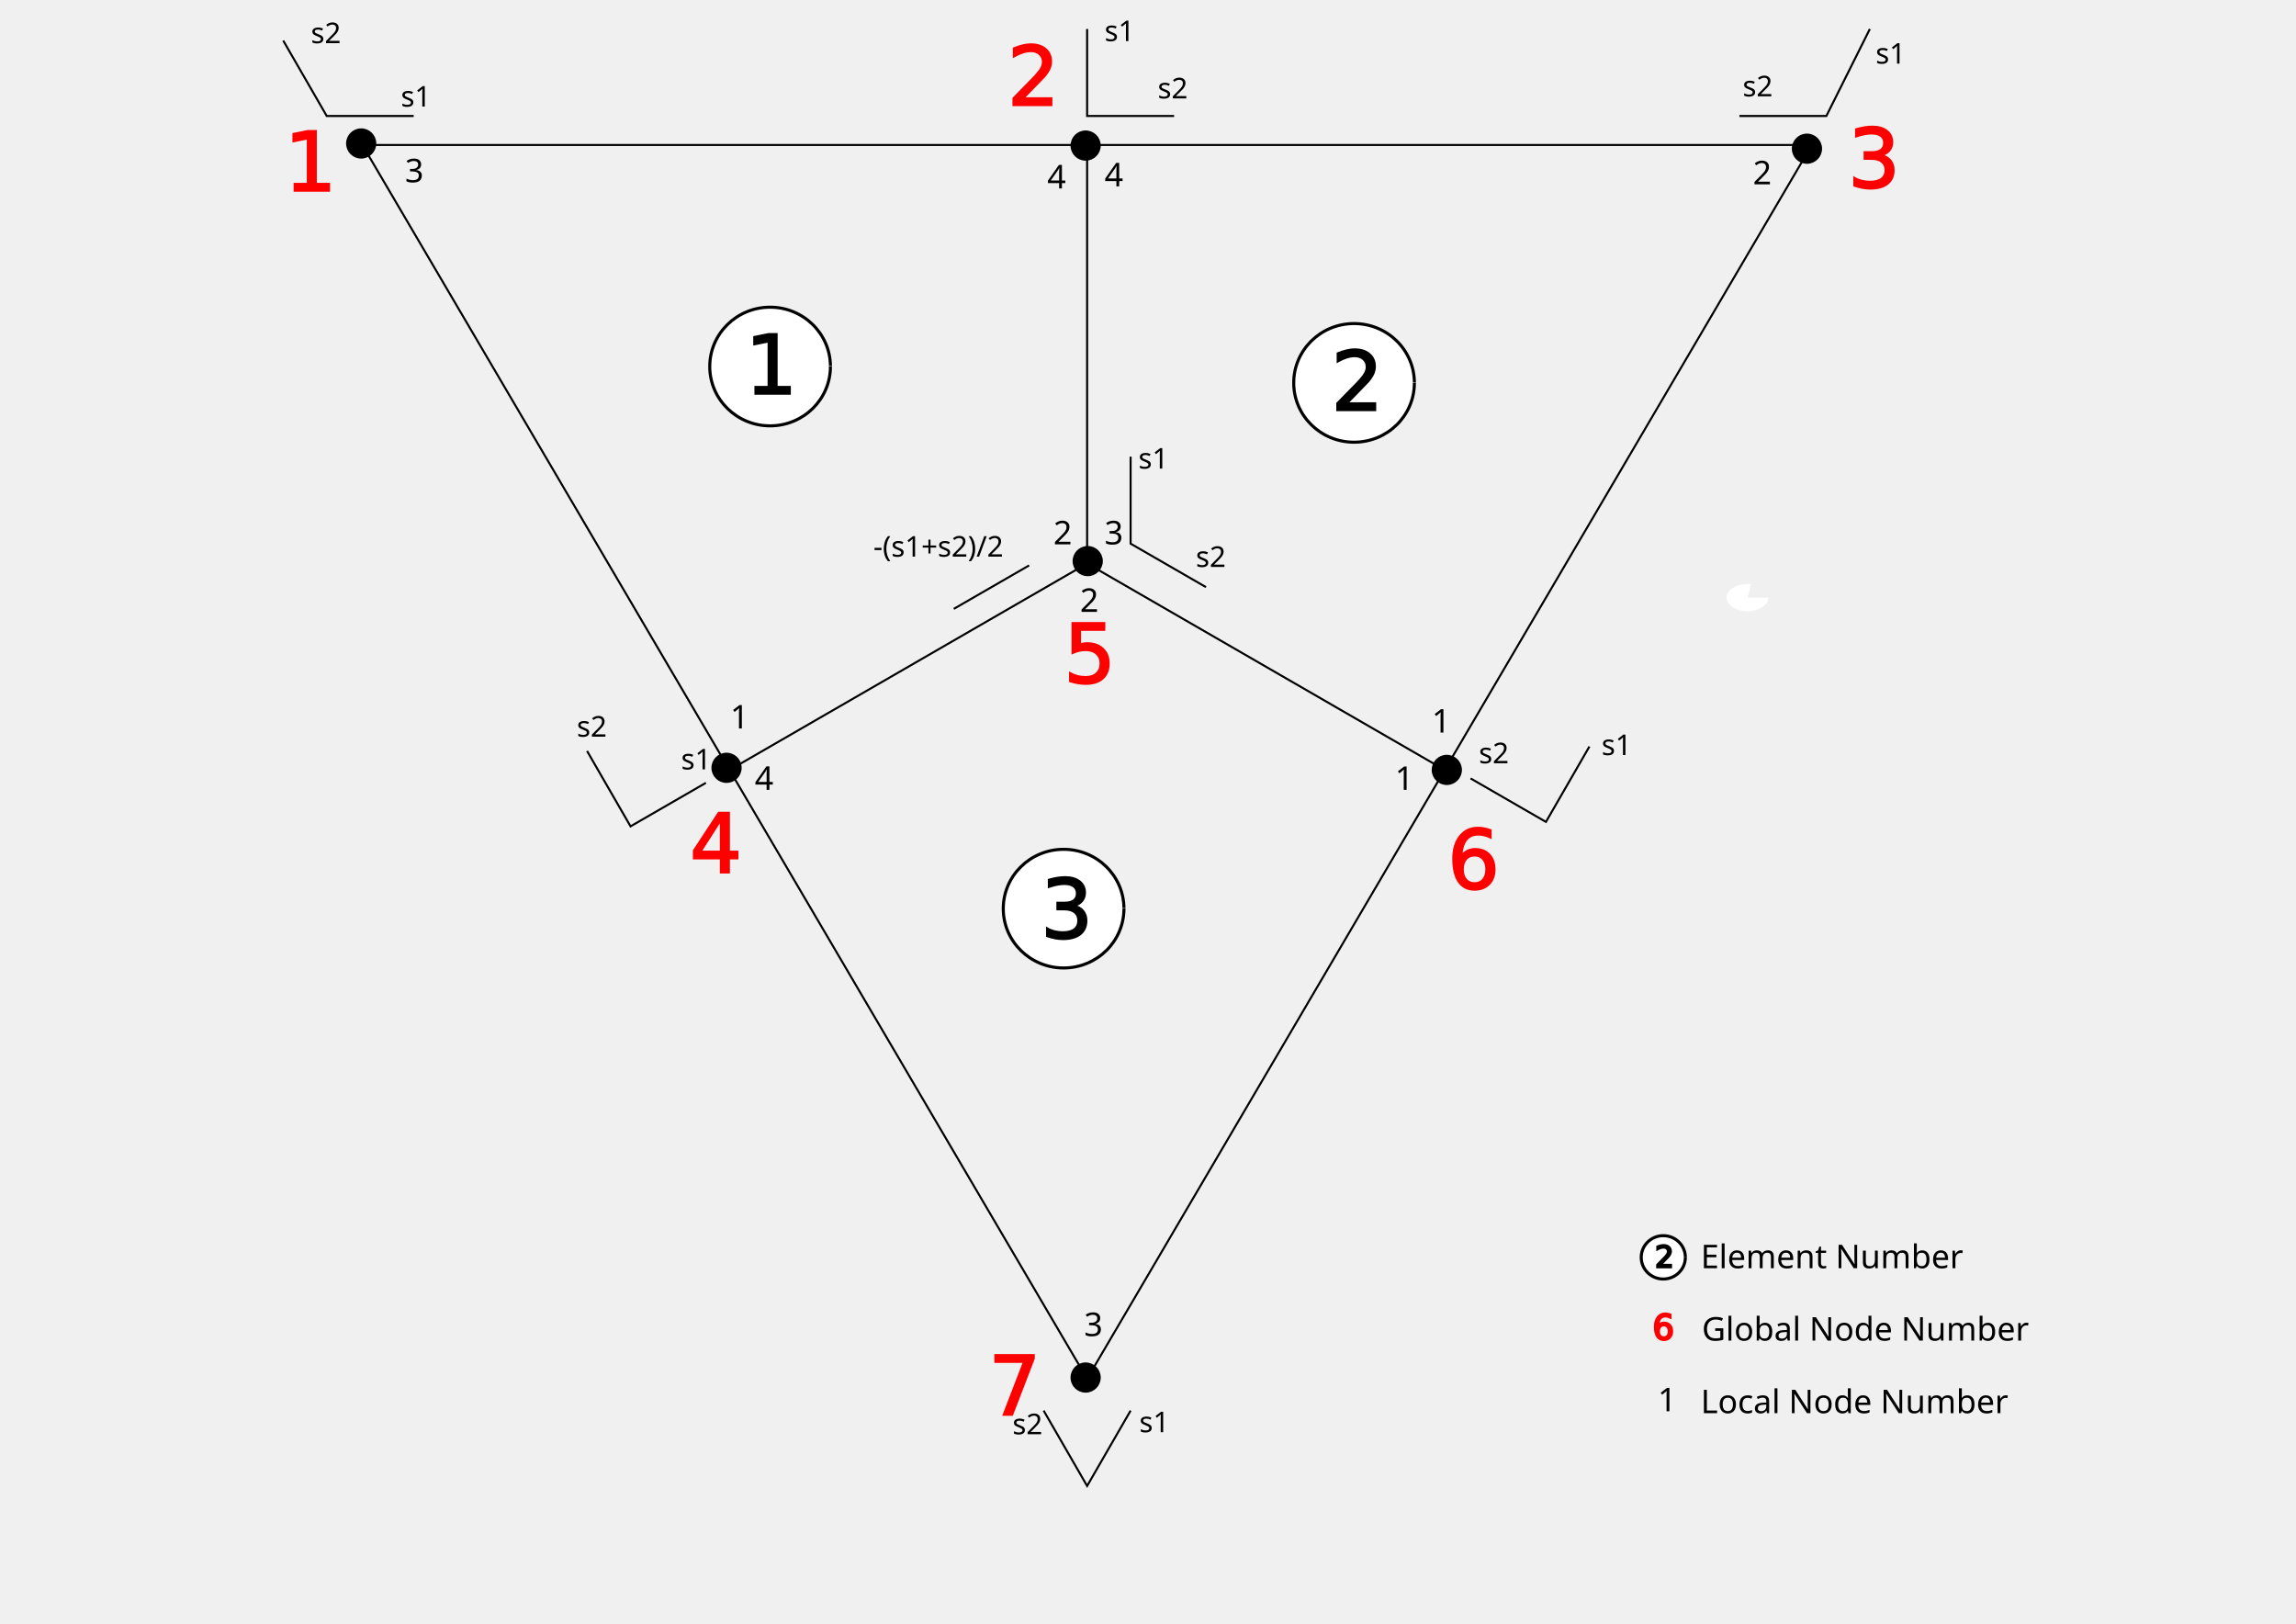
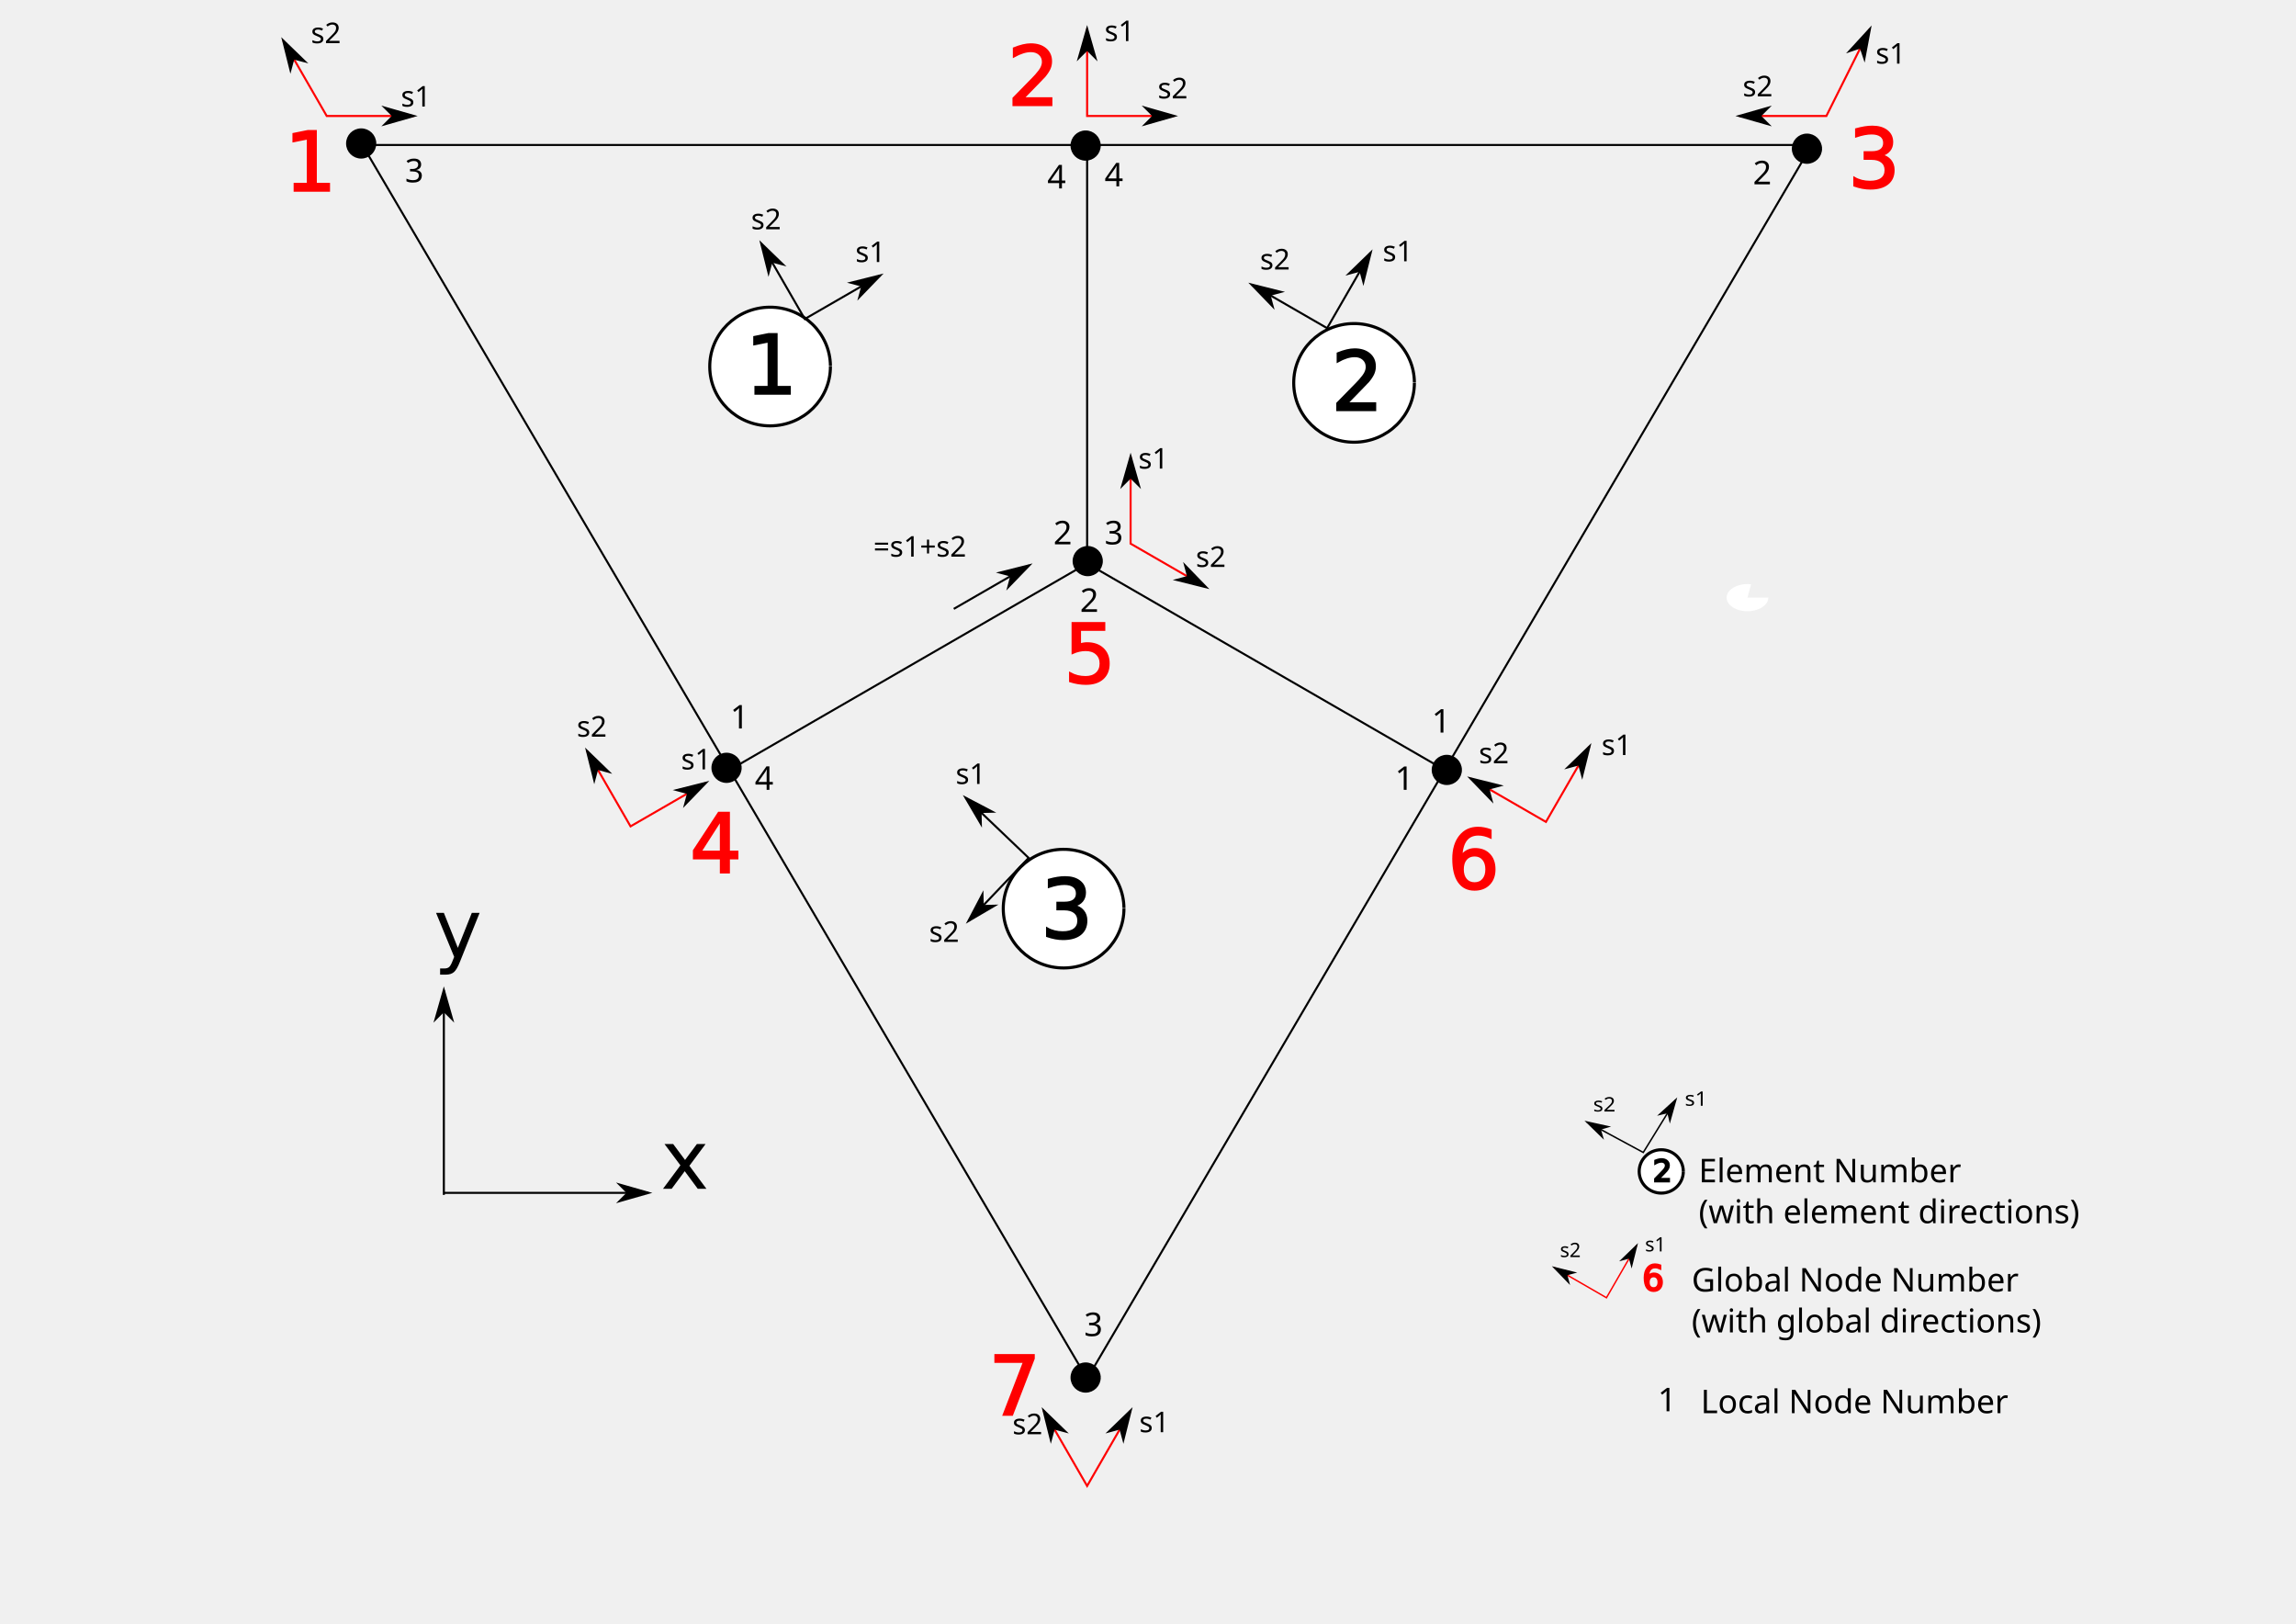
<svg xmlns="http://www.w3.org/2000/svg" width="297mm" height="210mm" id="svg3980">
  <defs id="defs3982">
-     </defs>
+     <marker orient="auto" refY="0.0" refX="0.0" id="Arrow1Lend" style="overflow:visible;">
+       <path id="path3451" d="M 0.0,0.0 L 5.0,-5.0 L -12.5,0.0 L 5.0,5.0 L 0.0,0.0 z " style="fill-rule:evenodd;stroke:#000000;stroke-width:1.0pt;marker-start:none;" transform="scale(0.8) rotate(180) translate(12.5,0)" />
+     </marker>
+     <marker orient="auto" refY="0.0" refX="0.0" id="Arrow1Lstart" style="overflow:visible">
+       <path id="path3448" d="M 0.0,0.0 L 5.0,-5.0 L -12.5,0.0 L 5.0,5.0 L 0.0,0.0 z " style="fill-rule:evenodd;stroke:#000000;stroke-width:1.0pt;marker-start:none" transform="scale(0.8) translate(12.5,0)" />
+     </marker>
+   </defs>
  <g id="layer1">
    <path style="fill:none;fill-rule:evenodd;stroke:#000000;stroke-width:1px;stroke-linecap:butt;stroke-linejoin:miter;stroke-opacity:1" d="M 177.165,70.866 L 885.827,70.866 L 531.496,673.955 L 177.165,70.866 z" id="path3991" />
    <path style="fill:none;fill-rule:evenodd;stroke:#000000;stroke-width:1px;stroke-linecap:butt;stroke-linejoin:miter;stroke-opacity:1" d="M 531.496,70.866 L 531.496,275.439" id="path3993" />
    <path style="fill:none;fill-rule:evenodd;stroke:#000000;stroke-width:1px;stroke-linecap:butt;stroke-linejoin:miter;stroke-opacity:1" d="M 354.331,377.727 L 531.496,275.439" id="path3995" />
    <path style="fill:none;fill-rule:evenodd;stroke:#000000;stroke-width:1px;stroke-linecap:butt;stroke-linejoin:miter;stroke-opacity:1" d="M 531.496,275.439 L 708.661,377.727" id="path3997" />
    <path style="opacity:1;fill:#ffffff;fill-opacity:1;stroke-width:1.499;stroke-miterlimit:12.1;stroke-dasharray:none;stroke-dashoffset:0" id="path4508" d="M 864.538,256.707 A 10.207,6.635 0 1 1 856.112,250.175 L 854.331,256.707 z" transform="translate(0,35.43279)" />
    <path style="opacity:1;fill:#000000;fill-opacity:1;stroke:#000000;stroke-width:1.499;stroke-miterlimit:12.1;stroke-dasharray:none;stroke-dashoffset:0;stroke-opacity:1" id="path4510" d="M 865.558,354.695 A 6.635,6.635 0 1 1 865.557,354.58 L 858.924,354.695 z" transform="translate(24.49694,-282.0067)" />
    <path style="opacity:1;fill:#000000;fill-opacity:1;stroke:#000000;stroke-width:1.499;stroke-miterlimit:12.1;stroke-dasharray:none;stroke-dashoffset:0;stroke-opacity:1" id="path4526" d="M 865.558,354.695 A 6.635,6.635 0 1 1 865.557,354.58 L 858.924,354.695 z" transform="translate(-151.5748,21.65326)" />
    <path style="opacity:1;fill:#000000;fill-opacity:1;stroke:#000000;stroke-width:1.499;stroke-miterlimit:12.1;stroke-dasharray:none;stroke-dashoffset:0;stroke-opacity:1" id="path4528" d="M 865.558,354.695 A 6.635,6.635 0 1 1 865.557,354.58 L 858.924,354.695 z" transform="translate(-503.7183,20.63255)" />
    <path style="opacity:1;fill:#000000;fill-opacity:1;stroke:#000000;stroke-width:1.499;stroke-miterlimit:12.1;stroke-dasharray:none;stroke-dashoffset:0;stroke-opacity:1" id="path4530" d="M 865.558,354.695 A 6.635,6.635 0 1 1 865.557,354.58 L 858.924,354.695 z" transform="translate(-328.1569,318.6786)" />
    <path style="opacity:1;fill:#000000;fill-opacity:1;stroke:#000000;stroke-width:1.499;stroke-miterlimit:12.1;stroke-dasharray:none;stroke-dashoffset:0;stroke-opacity:1" id="path4536" d="M 865.558,354.695 A 6.635,6.635 0 1 1 865.557,354.58 L 858.924,354.695 z" transform="translate(-327.1362,-80.41732)" />
    <path style="opacity:1;fill:#000000;fill-opacity:1;stroke:#000000;stroke-width:1.499;stroke-miterlimit:12.1;stroke-dasharray:none;stroke-dashoffset:0;stroke-opacity:1" id="path4538" d="M 865.558,354.695 A 6.635,6.635 0 1 1 865.557,354.58 L 858.924,354.695 z" transform="translate(-328.1569,-283.5378)" />
    <path style="opacity:1;fill:#000000;fill-opacity:1;stroke:#000000;stroke-width:1.499;stroke-miterlimit:12.1;stroke-dasharray:none;stroke-dashoffset:0;stroke-opacity:1" id="path4540" d="M 865.558,354.695 A 6.635,6.635 0 1 1 865.557,354.58 L 858.924,354.695 z" transform="translate(-682.3418,-284.5585)" />
    <text xml:space="preserve" style="font-size:24px;font-style:normal;font-variant:normal;font-weight:normal;font-stretch:normal;text-align:start;line-height:125%;writing-mode:lr-tb;text-anchor:start;fill:#000000;fill-opacity:1;stroke:none;stroke-width:1px;stroke-linecap:butt;stroke-linejoin:miter;stroke-opacity:1;font-family:Trebuchet MS;-inkscape-font-specification:Trebuchet MS" x="149.023" y="101.05" id="text4818">
      <tspan id="tspan4820" x="149.023" y="101.05" />
    </text>
    <text xml:space="preserve" style="font-size:40px;font-style:normal;font-weight:normal;fill:#ff0000;fill-opacity:1;stroke:#ff0000;stroke-width:1px;stroke-linecap:butt;stroke-linejoin:miter;stroke-opacity:1;font-family:Bitstream Vera Sans" x="139.085" y="93.216" id="text4822">
      <tspan id="tspan4824" x="139.085" y="93.216">1</tspan>
    </text>
    <text xml:space="preserve" style="font-size:40px;font-style:normal;font-weight:normal;fill:#000000;fill-opacity:1;stroke:none;stroke-width:1px;stroke-linecap:butt;stroke-linejoin:miter;stroke-opacity:1;font-family:Bitstream Vera Sans" x="504.229" y="121.464" id="text4826">
      <tspan id="tspan4828" x="504.229" y="121.464" />
    </text>
    <text xml:space="preserve" style="font-size:40px;font-style:normal;font-weight:normal;fill:#ff0000;fill-opacity:1;stroke:#ff0000;stroke-width:1px;stroke-linecap:butt;stroke-linejoin:miter;stroke-opacity:1;font-family:Bitstream Vera Sans" x="492.558" y="51.363" id="text4830">
      <tspan id="tspan4832" x="492.558" y="51.363">2</tspan>
    </text>
    <text xml:space="preserve" style="font-size:40px;font-style:normal;font-weight:normal;fill:#ff0000;fill-opacity:1;stroke:#ff0000;stroke-width:1px;stroke-linecap:butt;stroke-linejoin:miter;stroke-opacity:1;font-family:Bitstream Vera Sans" x="903.53" y="91.611" id="text4834">
      <tspan id="tspan4836" x="903.53" y="91.611">3</tspan>
    </text>
    <text xml:space="preserve" style="font-size:40px;font-style:normal;font-weight:normal;fill:#ff0000;fill-opacity:1;stroke:#ff0000;stroke-width:1px;stroke-linecap:butt;stroke-linejoin:miter;stroke-opacity:1;font-family:Bitstream Vera Sans" x="707.72" y="434.32" id="text4838">
      <tspan id="tspan4840" x="707.72" y="434.32">6</tspan>
    </text>
    <text xml:space="preserve" style="font-size:40px;font-style:normal;font-weight:normal;fill:#ff0000;fill-opacity:1;stroke:#ff0000;stroke-width:1px;stroke-linecap:butt;stroke-linejoin:miter;stroke-opacity:1;font-family:Bitstream Vera Sans" x="337.308" y="426.465" id="text4842">
      <tspan id="tspan4844" x="337.308" y="426.465">4</tspan>
    </text>
    <text xml:space="preserve" style="font-size:40px;font-style:normal;font-weight:normal;fill:#ff0000;fill-opacity:1;stroke:#ff0000;stroke-width:1px;stroke-linecap:butt;stroke-linejoin:miter;stroke-opacity:1;font-family:Bitstream Vera Sans" x="483.372" y="691.558" id="text4846">
      <tspan id="tspan4848" x="483.372" y="691.558">7</tspan>
    </text>
    <text xml:space="preserve" style="font-size:40px;font-style:normal;font-weight:normal;fill:#ff0000;fill-opacity:1;stroke:#ff0000;stroke-width:1px;stroke-linecap:butt;stroke-linejoin:miter;stroke-opacity:1;font-family:Bitstream Vera Sans" x="520.076" y="333.711" id="text4850">
      <tspan id="tspan4852" x="520.076" y="333.711">5</tspan>
    </text>
    <text xml:space="preserve" style="font-size:40px;font-style:normal;font-weight:normal;fill:#000000;fill-opacity:1;stroke:none;stroke-width:1px;stroke-linecap:butt;stroke-linejoin:miter;stroke-opacity:1;font-family:Bitstream Vera Sans" x="903" y="114.094" id="text4854">
      <tspan id="tspan4856" x="903" y="114.094" />
    </text>
    <path style="opacity:1;fill:#ffffff;fill-opacity:1;stroke:#000000;stroke-width:1.499;stroke-miterlimit:12.1;stroke-dasharray:none;stroke-dashoffset:0;stroke-opacity:1" id="path4858" d="M 406,179.094 A 29.5,29 0 1 1 405.999,178.914" />
    <text xml:space="preserve" style="font-size:40px;font-style:normal;font-weight:normal;fill:#000000;fill-opacity:1;stroke:#000000;stroke-width:1px;stroke-linecap:butt;stroke-linejoin:miter;stroke-opacity:1;font-family:Bitstream Vera Sans" x="364.371" y="192.469" id="text4860">
      <tspan id="tspan4862" x="364.371" y="192.469">1</tspan>
    </text>
    <path style="opacity:1;fill:#ffffff;fill-opacity:1;stroke:#000000;stroke-width:1.499;stroke-miterlimit:12.1;stroke-dasharray:none;stroke-dashoffset:0;stroke-opacity:1" id="path4864" d="M 406,179.094 A 29.5,29 0 1 1 405.999,178.914" transform="translate(285.5,8)" />
    <text xml:space="preserve" style="font-size:40px;font-style:normal;font-weight:normal;fill:#000000;fill-opacity:1;stroke:#000000;stroke-width:1px;stroke-linecap:butt;stroke-linejoin:miter;stroke-opacity:1;font-family:Bitstream Vera Sans" x="650.871" y="200.469" id="text4866">
      <tspan id="tspan4868" x="650.871" y="200.469">2</tspan>
    </text>
    <path style="opacity:1;fill:#ffffff;fill-opacity:1;stroke:#000000;stroke-width:1.499;stroke-miterlimit:12.1;stroke-dasharray:none;stroke-dashoffset:0;stroke-opacity:1" id="path4870" d="M 406,179.094 A 29.5,29 0 1 1 405.999,178.914" transform="translate(143.5,265)" />
    <text xml:space="preserve" style="font-size:40px;font-style:normal;font-weight:normal;fill:#000000;fill-opacity:1;stroke:#000000;stroke-width:1px;stroke-linecap:butt;stroke-linejoin:miter;stroke-opacity:1;font-family:Bitstream Vera Sans" x="508.871" y="458.469" id="text4872">
      <tspan id="tspan4874" x="508.871" y="458.469">3</tspan>
    </text>
    <text xml:space="preserve" style="font-size:16px;font-style:normal;font-variant:normal;font-weight:normal;font-stretch:normal;text-align:start;line-height:125%;writing-mode:lr-tb;text-anchor:start;fill:#000000;fill-opacity:1;stroke:none;stroke-width:1px;stroke-linecap:butt;stroke-linejoin:miter;stroke-opacity:1;font-family:Trebuchet MS;-inkscape-font-specification:Trebuchet MS" x="357" y="356.094" id="text4876">
      <tspan id="tspan4878" x="357" y="356.094">1</tspan>
    </text>
    <text xml:space="preserve" style="font-size:40px;font-style:normal;font-weight:normal;fill:#000000;fill-opacity:1;stroke:none;stroke-width:1px;stroke-linecap:butt;stroke-linejoin:miter;stroke-opacity:1;font-family:Bitstream Vera Sans" x="507" y="263.094" id="text4880">
      <tspan id="tspan4882" x="507" y="263.094" />
    </text>
    <text xml:space="preserve" style="font-size:40px;font-style:normal;font-weight:normal;fill:#000000;fill-opacity:1;stroke:none;stroke-width:1px;stroke-linecap:butt;stroke-linejoin:miter;stroke-opacity:1;font-family:Bitstream Vera Sans" x="572" y="246.094" id="text4884">
      <tspan id="tspan4886" x="572" y="246.094" />
    </text>
    <text xml:space="preserve" style="font-size:16px;font-style:normal;font-variant:normal;font-weight:normal;font-stretch:normal;text-align:start;line-height:125%;writing-mode:lr-tb;text-anchor:start;fill:#000000;fill-opacity:1;stroke:none;stroke-width:1px;stroke-linecap:butt;stroke-linejoin:miter;stroke-opacity:1;font-family:Trebuchet MS;-inkscape-font-specification:Trebuchet MS" x="515" y="266.094" id="text4888">
      <tspan id="tspan4890" x="515" y="266.094">2</tspan>
    </text>
    <text xml:space="preserve" style="font-size:16px;font-style:normal;font-variant:normal;font-weight:normal;font-stretch:normal;text-align:start;line-height:125%;writing-mode:lr-tb;text-anchor:start;fill:#000000;fill-opacity:1;stroke:none;stroke-width:1px;stroke-linecap:butt;stroke-linejoin:miter;stroke-opacity:1;font-family:Trebuchet MS;-inkscape-font-specification:Trebuchet MS" x="198" y="89.094" id="text4892">
      <tspan id="tspan4894" x="198" y="89.094">3</tspan>
    </text>
    <text xml:space="preserve" style="font-size:16px;font-style:normal;font-variant:normal;font-weight:normal;font-stretch:normal;text-align:start;line-height:125%;writing-mode:lr-tb;text-anchor:start;fill:#000000;fill-opacity:1;stroke:none;stroke-width:1px;stroke-linecap:butt;stroke-linejoin:miter;stroke-opacity:1;font-family:Trebuchet MS;-inkscape-font-specification:Trebuchet MS" x="512" y="92.094" id="text4896">
      <tspan id="tspan4898" x="512" y="92.094">4</tspan>
    </text>
    <text xml:space="preserve" style="font-size:16px;font-style:normal;font-variant:normal;font-weight:normal;font-stretch:normal;text-align:start;line-height:125%;writing-mode:lr-tb;text-anchor:start;fill:#000000;fill-opacity:1;stroke:none;stroke-width:1px;stroke-linecap:butt;stroke-linejoin:miter;stroke-opacity:1;font-family:Trebuchet MS;-inkscape-font-specification:Trebuchet MS" x="700" y="358.094" id="text4900">
      <tspan id="tspan4902" x="700" y="358.094">1</tspan>
    </text>
    <text xml:space="preserve" style="font-size:16px;font-style:normal;font-variant:normal;font-weight:normal;font-stretch:normal;text-align:start;line-height:125%;writing-mode:lr-tb;text-anchor:start;fill:#000000;fill-opacity:1;stroke:none;stroke-width:1px;stroke-linecap:butt;stroke-linejoin:miter;stroke-opacity:1;font-family:Trebuchet MS;-inkscape-font-specification:Trebuchet MS" x="857" y="90.094" id="text4904">
      <tspan id="tspan4906" x="857" y="90.094">2</tspan>
    </text>
    <text xml:space="preserve" style="font-size:16px;font-style:normal;font-variant:normal;font-weight:normal;font-stretch:normal;text-align:start;line-height:125%;writing-mode:lr-tb;text-anchor:start;fill:#000000;fill-opacity:1;stroke:none;stroke-width:1px;stroke-linecap:butt;stroke-linejoin:miter;stroke-opacity:1;font-family:Trebuchet MS;-inkscape-font-specification:Trebuchet MS" x="540" y="266.094" id="text4908">
      <tspan id="tspan4910" x="540" y="266.094">3</tspan>
    </text>
    <text xml:space="preserve" style="font-size:16px;font-style:normal;font-variant:normal;font-weight:normal;font-stretch:normal;text-align:start;line-height:125%;writing-mode:lr-tb;text-anchor:start;fill:#000000;fill-opacity:1;stroke:none;stroke-width:1px;stroke-linecap:butt;stroke-linejoin:miter;stroke-opacity:1;font-family:Trebuchet MS;-inkscape-font-specification:Trebuchet MS" x="540" y="91.094" id="text4912">
      <tspan id="tspan4914" x="540" y="91.094">4</tspan>
    </text>
    <text xml:space="preserve" style="font-size:16px;font-style:normal;font-variant:normal;font-weight:normal;font-stretch:normal;text-align:start;line-height:125%;writing-mode:lr-tb;text-anchor:start;fill:#000000;fill-opacity:1;stroke:none;stroke-width:1px;stroke-linecap:butt;stroke-linejoin:miter;stroke-opacity:1;font-family:Trebuchet MS;-inkscape-font-specification:Trebuchet MS" x="682" y="386.094" id="text4916">
      <tspan id="tspan4918" x="682" y="386.094">1</tspan>
    </text>
    <text xml:space="preserve" style="font-size:16px;font-style:normal;font-variant:normal;font-weight:normal;font-stretch:normal;text-align:start;line-height:125%;writing-mode:lr-tb;text-anchor:start;fill:#000000;fill-opacity:1;stroke:none;stroke-width:1px;stroke-linecap:butt;stroke-linejoin:miter;stroke-opacity:1;font-family:Trebuchet MS;-inkscape-font-specification:Trebuchet MS" x="528" y="299.094" id="text4920">
      <tspan id="tspan4922" x="528" y="299.094">2</tspan>
    </text>
    <text xml:space="preserve" style="font-size:16px;font-style:normal;font-variant:normal;font-weight:normal;font-stretch:normal;text-align:start;line-height:125%;writing-mode:lr-tb;text-anchor:start;fill:#000000;fill-opacity:1;stroke:none;stroke-width:1px;stroke-linecap:butt;stroke-linejoin:miter;stroke-opacity:1;font-family:Trebuchet MS;-inkscape-font-specification:Trebuchet MS" x="530" y="653.094" id="text4924">
      <tspan id="tspan4926" x="530" y="653.094">3</tspan>
    </text>
    <text xml:space="preserve" style="font-size:16px;font-style:normal;font-variant:normal;font-weight:normal;font-stretch:normal;text-align:start;line-height:125%;writing-mode:lr-tb;text-anchor:start;fill:#000000;fill-opacity:1;stroke:none;stroke-width:1px;stroke-linecap:butt;stroke-linejoin:miter;stroke-opacity:1;font-family:Trebuchet MS;-inkscape-font-specification:Trebuchet MS" x="369" y="386.094" id="text4928">
      <tspan id="tspan4930" x="369" y="386.094">4</tspan>
    </text>
-     <path style="opacity:1;fill:#ffffff;fill-opacity:1;stroke:#000000;stroke-width:4.1;stroke-miterlimit:12.1;stroke-dasharray:none;stroke-dashoffset:0;stroke-opacity:1" id="path4932" d="M 406,179.094 A 29.5,29 0 1 1 405.999,178.914" transform="matrix(0.3656856,0,0,0.3654615,675.5087,549.1423)" />
-     <text xml:space="preserve" style="font-size:14.623px;font-style:normal;font-weight:normal;fill:#000000;fill-opacity:1;stroke:#000000;stroke-width:1px;stroke-linecap:butt;stroke-linejoin:miter;stroke-opacity:1;font-family:Bitstream Vera Sans" x="808.872" y="619.672" id="text4934" transform="scale(1.000306,0.9996936)">
-       <tspan id="tspan4936" x="808.872" y="619.672" style="stroke-width:1">2</tspan>
-     </text>
-     <text xml:space="preserve" style="font-size:16px;font-style:normal;font-variant:normal;font-weight:normal;font-stretch:normal;text-align:start;line-height:125%;writing-mode:lr-tb;text-anchor:start;fill:#000000;fill-opacity:1;stroke:none;stroke-width:1px;stroke-linecap:butt;stroke-linejoin:miter;stroke-opacity:1;font-family:Trebuchet MS;-inkscape-font-specification:Trebuchet MS" x="831.505" y="619.922" id="text4938">
-       <tspan id="tspan4940" x="831.505" y="619.922">Element Number</tspan>
-     </text>
-     <text xml:space="preserve" style="font-size:16px;font-style:normal;font-variant:normal;font-weight:normal;font-stretch:normal;text-align:start;line-height:125%;writing-mode:lr-tb;text-anchor:start;fill:#000000;fill-opacity:1;stroke:none;stroke-width:1px;stroke-linecap:butt;stroke-linejoin:miter;stroke-opacity:1;font-family:Trebuchet MS;-inkscape-font-specification:Trebuchet MS" x="832.052" y="655.316" id="text4942">
-       <tspan id="tspan4944" x="832.052" y="655.316">Global Node Number</tspan>
+     <path style="opacity:1;fill:#ffffff;fill-opacity:1;stroke:#000000;stroke-width:4.1;stroke-miterlimit:12.1;stroke-dasharray:none;stroke-dashoffset:0;stroke-opacity:1" id="path4932" d="M 406,179.094 A 29.5,29 0 1 1 405.999,178.914" transform="matrix(0.3656856,0,0,0.3654615,674.5087,507.1423)" />
+     <text xml:space="preserve" style="font-size:14.623px;font-style:normal;font-weight:normal;fill:#000000;fill-opacity:1;stroke:#000000;stroke-width:1px;stroke-linecap:butt;stroke-linejoin:miter;stroke-opacity:1;font-family:Bitstream Vera Sans" x="807.872" y="577.659" id="text4934" transform="scale(1.000306,0.9996936)">
+       <tspan id="tspan4936" x="807.872" y="577.659" style="stroke-width:1">2</tspan>
+     </text>
+     <text xml:space="preserve" style="font-size:16px;font-style:normal;font-variant:normal;font-weight:normal;font-stretch:normal;text-align:start;line-height:125%;writing-mode:lr-tb;text-anchor:start;fill:#000000;fill-opacity:1;stroke:none;stroke-width:1px;stroke-linecap:butt;stroke-linejoin:miter;stroke-opacity:1;font-family:Trebuchet MS;-inkscape-font-specification:Trebuchet MS" x="830.505" y="577.922" id="text4938">
+       <tspan id="tspan4940" x="830.505" y="577.922">Element Number</tspan>
+       <tspan x="830.505" y="597.922" id="tspan11561">(with element directions)</tspan>
+     </text>
+     <text xml:space="preserve" style="font-size:16px;font-style:normal;font-variant:normal;font-weight:normal;font-stretch:normal;text-align:start;line-height:125%;writing-mode:lr-tb;text-anchor:start;fill:#000000;fill-opacity:1;stroke:none;stroke-width:1px;stroke-linecap:butt;stroke-linejoin:miter;stroke-opacity:1;font-family:Trebuchet MS;-inkscape-font-specification:Trebuchet MS" x="827.052" y="631.316" id="text4942">
+       <tspan id="tspan4944" x="827.052" y="631.316">Global Node Number</tspan>
+       <tspan x="827.052" y="651.316" id="tspan11573">(with global directions)</tspan>
    </text>
    <text xml:space="preserve" style="font-size:16px;font-style:normal;font-variant:normal;font-weight:normal;font-stretch:normal;text-align:start;line-height:125%;writing-mode:lr-tb;text-anchor:start;fill:#000000;fill-opacity:1;stroke:none;stroke-width:1px;stroke-linecap:butt;stroke-linejoin:miter;stroke-opacity:1;font-family:Trebuchet MS;-inkscape-font-specification:Trebuchet MS" x="831.505" y="690.789" id="text4946">
      <tspan id="tspan4948" x="831.505" y="690.789">Local Node Number</tspan>
    </text>
-     <text xml:space="preserve" style="font-size:16.933px;font-style:normal;font-weight:normal;fill:#ff0000;fill-opacity:1;stroke:#ff0000;stroke-width:1px;stroke-linecap:butt;stroke-linejoin:miter;stroke-opacity:1;font-family:Bitstream Vera Sans" x="817.834" y="646.856" id="text4950" transform="scale(0.987875,1.012274)">
-       <tspan id="tspan4952" x="817.834" y="646.856" style="stroke-width:1">6</tspan>
+     <text xml:space="preserve" style="font-size:16.933px;font-style:normal;font-weight:normal;fill:#ff0000;fill-opacity:1;stroke:#ff0000;stroke-width:1px;stroke-linecap:butt;stroke-linejoin:miter;stroke-opacity:1;font-family:Bitstream Vera Sans" x="812.773" y="623.147" id="text4950" transform="scale(0.987875,1.012274)">
+       <tspan id="tspan4952" x="812.773" y="623.147" style="stroke-width:1">6</tspan>
    </text>
    <text xml:space="preserve" style="font-size:16px;font-style:normal;font-variant:normal;font-weight:normal;font-stretch:normal;text-align:start;line-height:125%;writing-mode:lr-tb;text-anchor:start;fill:#000000;fill-opacity:1;stroke:none;stroke-width:1px;stroke-linecap:butt;stroke-linejoin:miter;stroke-opacity:1;font-family:Trebuchet MS;-inkscape-font-specification:Trebuchet MS" x="810.492" y="689.841" id="text4954">
      <tspan id="tspan4956" x="810.492" y="689.841">1</tspan>
    </text>
-     <path style="fill:none;fill-rule:evenodd;stroke:#000000;stroke-width:1px;stroke-linecap:butt;stroke-linejoin:miter;stroke-opacity:1" d="M 510.236,689.528 L 531.496,726.378 L 552.756,689.528" id="path4960" />
-     <path style="fill:none;fill-rule:evenodd;stroke:#000000;stroke-width:1px;stroke-linecap:butt;stroke-linejoin:miter;stroke-opacity:1" d="M 287.008,367.087 L 308.268,403.937 L 345.118,382.669" id="path4962" />
-     <path style="fill:none;fill-rule:evenodd;stroke:#000000;stroke-width:1px;stroke-linecap:butt;stroke-linejoin:miter;stroke-opacity:1" d="M 718.961,380.504 L 755.811,401.764 L 777.071,364.913" id="path4964" />
-     <path style="fill:none;fill-rule:evenodd;stroke:#000000;stroke-width:1px;stroke-linecap:butt;stroke-linejoin:miter;stroke-opacity:1" d="M 138.472,19.843 L 159.732,56.693 L 202.252,56.693" id="path4966" />
-     <path style="fill:none;fill-rule:evenodd;stroke:#000000;stroke-width:1px;stroke-linecap:butt;stroke-linejoin:miter;stroke-opacity:1" d="M 531.496,14.173 L 531.496,56.693 L 574.016,56.693" id="path4968" />
-     <path style="fill:none;fill-rule:evenodd;stroke:#000000;stroke-width:1px;stroke-linecap:butt;stroke-linejoin:miter;stroke-opacity:1" d="M 850.394,56.693 L 892.913,56.693 L 914.173,14.173" id="path4970" />
+     <path style="fill:none;fill-rule:evenodd;stroke:#ff0000;stroke-width:1px;stroke-linecap:butt;stroke-linejoin:miter;stroke-opacity:1;marker-start:url(#Arrow1Lstart);marker-end:url(#Arrow1Lend)" d="M 510.236,689.528 L 531.496,726.378 L 552.756,689.528" id="path4960" />
+     <path style="fill:none;fill-rule:evenodd;stroke:#ff0000;stroke-width:1px;stroke-linecap:butt;stroke-linejoin:miter;stroke-opacity:1;marker-start:url(#Arrow1Lstart);marker-end:url(#Arrow1Lend)" d="M 287.008,367.087 L 308.268,403.937 L 345.118,382.669" id="path4962" />
+     <path style="fill:none;fill-rule:evenodd;stroke:#ff0000;stroke-width:1px;stroke-linecap:butt;stroke-linejoin:miter;stroke-opacity:1;marker-start:url(#Arrow1Lstart);marker-end:url(#Arrow1Lend)" d="M 718.961,380.504 L 755.811,401.764 L 777.071,364.913" id="path4964" />
+     <path style="fill:none;fill-rule:evenodd;stroke:#ff0000;stroke-width:0.999;stroke-linecap:butt;stroke-linejoin:miter;stroke-opacity:1;marker-start:url(#Arrow1Lstart);marker-end:url(#Arrow1Lend);stroke-miterlimit:4;stroke-dasharray:none" d="M 138.472,19.843 L 159.732,56.693 L 202.252,56.693" id="path4966" />
+     <path style="fill:none;fill-rule:evenodd;stroke:#ff0000;stroke-width:1px;stroke-linecap:butt;stroke-linejoin:miter;stroke-opacity:1;marker-start:url(#Arrow1Lstart);marker-end:url(#Arrow1Lend)" d="M 531.496,14.173 L 531.496,56.693 L 574.016,56.693" id="path4968" />
+     <path style="fill:none;fill-rule:evenodd;stroke:#ff0000;stroke-width:1px;stroke-linecap:butt;stroke-linejoin:miter;stroke-opacity:1;marker-start:url(#Arrow1Lstart);marker-end:url(#Arrow1Lend)" d="M 850.394,56.693 L 892.913,56.693 L 914.173,14.173" id="path4970" />
    <text xml:space="preserve" style="font-size:14px;font-style:normal;font-variant:normal;font-weight:normal;font-stretch:normal;text-align:start;line-height:125%;writing-mode:lr-tb;text-anchor:start;fill:#000000;fill-opacity:1;stroke:none;stroke-width:1px;stroke-linecap:butt;stroke-linejoin:miter;stroke-opacity:1;font-family:Trebuchet MS;-inkscape-font-specification:Trebuchet MS" x="917" y="31.094" id="text4972">
      <tspan id="tspan4974" x="917" y="31.094">s1</tspan>
    </text>
    <text xml:space="preserve" style="font-size:14px;font-style:normal;font-variant:normal;font-weight:normal;font-stretch:normal;text-align:start;line-height:125%;writing-mode:lr-tb;text-anchor:start;fill:#000000;fill-opacity:1;stroke:none;stroke-width:1px;stroke-linecap:butt;stroke-linejoin:miter;stroke-opacity:1;font-family:Trebuchet MS;-inkscape-font-specification:Trebuchet MS" x="852" y="47.094" id="text4976">
      <tspan id="tspan4978" x="852" y="47.094">s2</tspan>
    </text>
    <text xml:space="preserve" style="font-size:14px;font-style:normal;font-variant:normal;font-weight:normal;font-stretch:normal;text-align:start;line-height:125%;writing-mode:lr-tb;text-anchor:start;fill:#000000;fill-opacity:1;stroke:none;stroke-width:1px;stroke-linecap:butt;stroke-linejoin:miter;stroke-opacity:1;font-family:Trebuchet MS;-inkscape-font-specification:Trebuchet MS" x="566" y="48.094" id="text4980">
      <tspan id="tspan4982" x="566" y="48.094">s2</tspan>
    </text>
    <text xml:space="preserve" style="font-size:14px;font-style:normal;font-variant:normal;font-weight:normal;font-stretch:normal;text-align:start;line-height:125%;writing-mode:lr-tb;text-anchor:start;fill:#000000;fill-opacity:1;stroke:none;stroke-width:1px;stroke-linecap:butt;stroke-linejoin:miter;stroke-opacity:1;font-family:Trebuchet MS;-inkscape-font-specification:Trebuchet MS" x="540" y="20.094" id="text4984">
      <tspan id="tspan4986" x="540" y="20.094">s1</tspan>
    </text>
    <text xml:space="preserve" style="font-size:14px;font-style:normal;font-variant:normal;font-weight:normal;font-stretch:normal;text-align:start;line-height:125%;writing-mode:lr-tb;text-anchor:start;fill:#000000;fill-opacity:1;stroke:none;stroke-width:1px;stroke-linecap:butt;stroke-linejoin:miter;stroke-opacity:1;font-family:Trebuchet MS;-inkscape-font-specification:Trebuchet MS" x="196" y="52.094" id="text4988">
      <tspan id="tspan4990" x="196" y="52.094">s1</tspan>
    </text>
    <text xml:space="preserve" style="font-size:14px;font-style:normal;font-variant:normal;font-weight:normal;font-stretch:normal;text-align:start;line-height:125%;writing-mode:lr-tb;text-anchor:start;fill:#000000;fill-opacity:1;stroke:none;stroke-width:1px;stroke-linecap:butt;stroke-linejoin:miter;stroke-opacity:1;font-family:Trebuchet MS;-inkscape-font-specification:Trebuchet MS" x="152" y="21.094" id="text4992">
      <tspan id="tspan4994" x="152" y="21.094">s2</tspan>
    </text>
    <text xml:space="preserve" style="font-size:14px;font-style:normal;font-variant:normal;font-weight:normal;font-stretch:normal;text-align:start;line-height:125%;writing-mode:lr-tb;text-anchor:start;fill:#000000;fill-opacity:1;stroke:none;stroke-width:1px;stroke-linecap:butt;stroke-linejoin:miter;stroke-opacity:1;font-family:Trebuchet MS;-inkscape-font-specification:Trebuchet MS" x="783" y="369.094" id="text4996">
      <tspan id="tspan4998" x="783" y="369.094">s1</tspan>
    </text>
    <text xml:space="preserve" style="font-size:14px;font-style:normal;font-variant:normal;font-weight:normal;font-stretch:normal;text-align:start;line-height:125%;writing-mode:lr-tb;text-anchor:start;fill:#000000;fill-opacity:1;stroke:none;stroke-width:1px;stroke-linecap:butt;stroke-linejoin:miter;stroke-opacity:1;font-family:Trebuchet MS;-inkscape-font-specification:Trebuchet MS" x="723" y="373.094" id="text5000">
      <tspan id="tspan5002" x="723" y="373.094">s2</tspan>
    </text>
    <text xml:space="preserve" style="font-size:14px;font-style:normal;font-variant:normal;font-weight:normal;font-stretch:normal;text-align:start;line-height:125%;writing-mode:lr-tb;text-anchor:start;fill:#000000;fill-opacity:1;stroke:none;stroke-width:1px;stroke-linecap:butt;stroke-linejoin:miter;stroke-opacity:1;font-family:Trebuchet MS;-inkscape-font-specification:Trebuchet MS" x="282" y="360.094" id="text5004">
      <tspan id="tspan5006" x="282" y="360.094">s2</tspan>
    </text>
    <text xml:space="preserve" style="font-size:14px;font-style:normal;font-variant:normal;font-weight:normal;font-stretch:normal;text-align:start;line-height:125%;writing-mode:lr-tb;text-anchor:start;fill:#000000;fill-opacity:1;stroke:none;stroke-width:1px;stroke-linecap:butt;stroke-linejoin:miter;stroke-opacity:1;font-family:Trebuchet MS;-inkscape-font-specification:Trebuchet MS" x="333" y="376.094" id="text5008">
      <tspan id="tspan5010" x="333" y="376.094">s1</tspan>
    </text>
    <text xml:space="preserve" style="font-size:14px;font-style:normal;font-variant:normal;font-weight:normal;font-stretch:normal;text-align:start;line-height:125%;writing-mode:lr-tb;text-anchor:start;fill:#000000;fill-opacity:1;stroke:none;stroke-width:1px;stroke-linecap:butt;stroke-linejoin:miter;stroke-opacity:1;font-family:Trebuchet MS;-inkscape-font-specification:Trebuchet MS" x="557" y="700.094" id="text5012">
      <tspan id="tspan5014" x="557" y="700.094">s1</tspan>
    </text>
    <text xml:space="preserve" style="font-size:14px;font-style:normal;font-variant:normal;font-weight:normal;font-stretch:normal;text-align:start;line-height:125%;writing-mode:lr-tb;text-anchor:start;fill:#000000;fill-opacity:1;stroke:none;stroke-width:1px;stroke-linecap:butt;stroke-linejoin:miter;stroke-opacity:1;font-family:Trebuchet MS;-inkscape-font-specification:Trebuchet MS" x="495" y="701.094" id="text5016">
      <tspan id="tspan5018" x="495" y="701.094">s2</tspan>
    </text>
-     <path style="fill:none;fill-rule:evenodd;stroke:#000000;stroke-width:1px;stroke-linecap:butt;stroke-linejoin:miter;stroke-opacity:1" d="M 552.756,223.228 L 552.756,265.748 L 589.606,287.008" id="path5020" />
+     <path style="fill:none;fill-rule:evenodd;stroke:#ff0000;stroke-width:1px;stroke-linecap:butt;stroke-linejoin:miter;stroke-opacity:1;marker-start:url(#Arrow1Lstart);marker-end:url(#Arrow1Lend)" d="M 552.756,223.228 L 552.756,265.748 L 589.606,287.008" id="path5020" />
    <text xml:space="preserve" style="font-size:14px;font-style:normal;font-variant:normal;font-weight:normal;font-stretch:normal;text-align:start;line-height:125%;writing-mode:lr-tb;text-anchor:start;fill:#000000;fill-opacity:1;stroke:none;stroke-width:1px;stroke-linecap:butt;stroke-linejoin:miter;stroke-opacity:1;font-family:Trebuchet MS;-inkscape-font-specification:Trebuchet MS" x="556.562" y="229.054" id="text5022">
      <tspan id="tspan5024" x="556.562" y="229.054">s1</tspan>
    </text>
    <text xml:space="preserve" style="font-size:14px;font-style:normal;font-variant:normal;font-weight:normal;font-stretch:normal;text-align:start;line-height:125%;writing-mode:lr-tb;text-anchor:start;fill:#000000;fill-opacity:1;stroke:none;stroke-width:1px;stroke-linecap:butt;stroke-linejoin:miter;stroke-opacity:1;font-family:Trebuchet MS;-inkscape-font-specification:Trebuchet MS" x="584.636" y="277.122" id="text5026">
      <tspan id="tspan5028" x="584.636" y="277.122">s2</tspan>
    </text>
-     <path style="fill:none;fill-rule:evenodd;stroke:#000000;stroke-width:1px;stroke-linecap:butt;stroke-linejoin:miter;stroke-opacity:1" d="M 503.15,276.378 L 466.299,297.638" id="path5030" />
+     <path style="fill:none;fill-rule:evenodd;stroke:#000000;stroke-width:1px;stroke-linecap:butt;stroke-linejoin:miter;stroke-opacity:1;marker-start:url(#Arrow1Lstart)" d="M 503.15,276.378 L 466.299,297.638" id="path5030" />
    <text xml:space="preserve" style="font-size:14px;font-style:normal;font-variant:normal;font-weight:normal;font-stretch:normal;text-align:start;line-height:125%;writing-mode:lr-tb;text-anchor:start;fill:#000000;fill-opacity:1;stroke:none;stroke-width:1px;stroke-linecap:butt;stroke-linejoin:miter;stroke-opacity:1;font-family:Trebuchet MS;-inkscape-font-specification:Trebuchet MS" x="427" y="272.094" id="text5032">
-       <tspan id="tspan5034" x="427" y="272.094">-(s1+s2)/2</tspan>
+       <tspan id="tspan5034" x="427" y="272.094">=s1+s2</tspan>
+     </text>
+     <path style="fill:none;fill-rule:evenodd;stroke:#000000;stroke-width:1px;stroke-linecap:butt;stroke-linejoin:miter;marker-start:url(#Arrow1Lstart);marker-end:url(#Arrow1Lend);stroke-opacity:1" d="M 372.208,119.078 L 393.468,155.929 L 430.318,134.661" id="path11521" />
+     <text xml:space="preserve" style="font-size:14px;font-style:normal;font-variant:normal;font-weight:normal;font-stretch:normal;text-align:start;line-height:125%;writing-mode:lr-tb;text-anchor:start;fill:#000000;fill-opacity:1;stroke:none;stroke-width:1px;stroke-linecap:butt;stroke-linejoin:miter;stroke-opacity:1;font-family:Trebuchet MS;-inkscape-font-specification:Trebuchet MS" x="367.2" y="112.086" id="text11523">
+       <tspan id="tspan11525" x="367.2" y="112.086">s2</tspan>
+     </text>
+     <text xml:space="preserve" style="font-size:14px;font-style:normal;font-variant:normal;font-weight:normal;font-stretch:normal;text-align:start;line-height:125%;writing-mode:lr-tb;text-anchor:start;fill:#000000;fill-opacity:1;stroke:none;stroke-width:1px;stroke-linecap:butt;stroke-linejoin:miter;stroke-opacity:1;font-family:Trebuchet MS;-inkscape-font-specification:Trebuchet MS" x="418.2" y="128.086" id="text11527">
+       <tspan id="tspan11529" x="418.2" y="128.086">s1</tspan>
+     </text>
+     <path style="fill:none;fill-rule:evenodd;stroke:#000000;stroke-width:1px;stroke-linecap:butt;stroke-linejoin:miter;marker-start:url(#Arrow1Lstart);marker-end:url(#Arrow1Lend);stroke-opacity:1" d="M 611.978,139.146 L 648.828,160.406 L 670.088,123.555" id="path11531" />
+     <text xml:space="preserve" style="font-size:14px;font-style:normal;font-variant:normal;font-weight:normal;font-stretch:normal;text-align:start;line-height:125%;writing-mode:lr-tb;text-anchor:start;fill:#000000;fill-opacity:1;stroke:none;stroke-width:1px;stroke-linecap:butt;stroke-linejoin:miter;stroke-opacity:1;font-family:Trebuchet MS;-inkscape-font-specification:Trebuchet MS" x="676.017" y="127.737" id="text11533">
+       <tspan id="tspan11535" x="676.017" y="127.737">s1</tspan>
+     </text>
+     <text xml:space="preserve" style="font-size:14px;font-style:normal;font-variant:normal;font-weight:normal;font-stretch:normal;text-align:start;line-height:125%;writing-mode:lr-tb;text-anchor:start;fill:#000000;fill-opacity:1;stroke:none;stroke-width:1px;stroke-linecap:butt;stroke-linejoin:miter;stroke-opacity:1;font-family:Trebuchet MS;-inkscape-font-specification:Trebuchet MS" x="616.017" y="131.737" id="text11537">
+       <tspan id="tspan11539" x="616.017" y="131.737">s2</tspan>
+     </text>
+     <path style="fill:none;fill-rule:evenodd;stroke:#000000;stroke-width:1px;stroke-linecap:butt;stroke-linejoin:miter;marker-start:url(#Arrow1Lstart);marker-end:url(#Arrow1Lend);stroke-opacity:1" d="M 473.532,450.135 L 502.901,419.355 L 472.121,389.986" id="path11541" />
+     <text xml:space="preserve" style="font-size:14px;font-style:normal;font-variant:normal;font-weight:normal;font-stretch:normal;text-align:start;line-height:125%;writing-mode:lr-tb;text-anchor:start;fill:#000000;fill-opacity:1;stroke:none;stroke-width:1px;stroke-linecap:butt;stroke-linejoin:miter;stroke-opacity:1;font-family:Trebuchet MS;-inkscape-font-specification:Trebuchet MS" x="467.228" y="383.227" id="text11543">
+       <tspan id="tspan11545" x="467.228" y="383.227">s1</tspan>
+     </text>
+     <text xml:space="preserve" style="font-size:14px;font-style:normal;font-variant:normal;font-weight:normal;font-stretch:normal;text-align:start;line-height:125%;writing-mode:lr-tb;text-anchor:start;fill:#000000;fill-opacity:1;stroke:none;stroke-width:1px;stroke-linecap:butt;stroke-linejoin:miter;stroke-opacity:1;font-family:Trebuchet MS;-inkscape-font-specification:Trebuchet MS" x="454.25" y="460.412" id="text11547">
+       <tspan id="tspan11549" x="454.25" y="460.412">s2</tspan>
+     </text>
+     <path style="fill:none;fill-rule:evenodd;stroke:#000000;stroke-width:0.722px;stroke-linecap:butt;stroke-linejoin:miter;marker-start:url(#Arrow1Lstart);marker-end:url(#Arrow1Lend);stroke-opacity:1" d="M 775.876,548.492 L 803.399,563.346 L 819.278,537.598" id="path11551" />
+     <text xml:space="preserve" style="font-size:10.114px;font-style:normal;font-variant:normal;font-weight:normal;font-stretch:normal;text-align:start;line-height:125%;writing-mode:lr-tb;text-anchor:start;fill:#000000;fill-opacity:1;stroke:none;stroke-width:1px;stroke-linecap:butt;stroke-linejoin:miter;stroke-opacity:1;font-family:Trebuchet MS;-inkscape-font-specification:Trebuchet MS" x="796.687" y="558.851" id="text11553" transform="scale(1.033915,0.9671978)">
+       <tspan id="tspan11555" x="796.687" y="558.851">s1</tspan>
+     </text>
+     <text xml:space="preserve" style="font-size:10.114px;font-style:normal;font-variant:normal;font-weight:normal;font-stretch:normal;text-align:start;line-height:125%;writing-mode:lr-tb;text-anchor:start;fill:#000000;fill-opacity:1;stroke:none;stroke-width:1px;stroke-linecap:butt;stroke-linejoin:miter;stroke-opacity:1;font-family:Trebuchet MS;-inkscape-font-specification:Trebuchet MS" x="753.343" y="561.741" id="text11557" transform="scale(1.033915,0.9671978)">
+       <tspan id="tspan11559" x="753.343" y="561.741">s2</tspan>
+     </text>
+     <path style="fill:none;fill-rule:evenodd;stroke:#ff0000;stroke-width:0.693px;stroke-linecap:butt;stroke-linejoin:miter;marker-start:url(#Arrow1Lstart);marker-end:url(#Arrow1Lend);stroke-opacity:1" d="M 759.861,619.623 L 785.406,634.36 L 800.144,608.815" id="path11563" />
+     <text xml:space="preserve" style="font-size:9.705px;font-style:normal;font-variant:normal;font-weight:normal;font-stretch:normal;text-align:start;line-height:125%;writing-mode:lr-tb;text-anchor:start;fill:#000000;fill-opacity:1;stroke:none;stroke-width:1px;stroke-linecap:butt;stroke-linejoin:miter;stroke-opacity:1;font-family:Trebuchet MS;-inkscape-font-specification:Trebuchet MS" x="804.254" y="611.713" id="text11565">
+       <tspan id="tspan11567" x="804.254" y="611.713">s1</tspan>
+     </text>
+     <text xml:space="preserve" style="font-size:9.705px;font-style:normal;font-variant:normal;font-weight:normal;font-stretch:normal;text-align:start;line-height:125%;writing-mode:lr-tb;text-anchor:start;fill:#000000;fill-opacity:1;stroke:none;stroke-width:1px;stroke-linecap:butt;stroke-linejoin:miter;stroke-opacity:1;font-family:Trebuchet MS;-inkscape-font-specification:Trebuchet MS" x="762.661" y="614.486" id="text11569">
+       <tspan id="tspan11571" x="762.661" y="614.486">s2</tspan>
+     </text>
+     <path style="fill:none;fill-rule:evenodd;stroke:#000000;stroke-width:0.999;stroke-linecap:butt;stroke-linejoin:miter;stroke-opacity:1;stroke-miterlimit:4;stroke-dasharray:none;marker-start:url(#Arrow1Lstart)" d="M 217,484.094 L 217,584.094" id="path11587" />
+     <path style="fill:none;fill-rule:evenodd;stroke:#000000;stroke-width:0.999;stroke-linecap:butt;stroke-linejoin:miter;marker-start:url(#Arrow1Lstart);stroke-miterlimit:4;stroke-dasharray:none;stroke-opacity:1" d="M 317,583.094 L 217,583.094" id="path12110" />
+     <text xml:space="preserve" style="font-size:40px;font-style:normal;font-weight:normal;fill:#000000;fill-opacity:1;stroke:none;stroke-width:1px;stroke-linecap:butt;stroke-linejoin:miter;stroke-opacity:1;font-family:Bitstream Vera Sans" x="323" y="581.094" id="text12112">
+       <tspan id="tspan12114" x="323" y="581.094">x</tspan>
+     </text>
+     <text xml:space="preserve" style="font-size:40px;font-style:normal;font-weight:normal;fill:#000000;fill-opacity:1;stroke:none;stroke-width:1px;stroke-linecap:butt;stroke-linejoin:miter;stroke-opacity:1;font-family:Bitstream Vera Sans" x="212" y="468.094" id="text12116">
+       <tspan id="tspan12118" x="212" y="468.094">y</tspan>
    </text>
  </g>
</svg>
